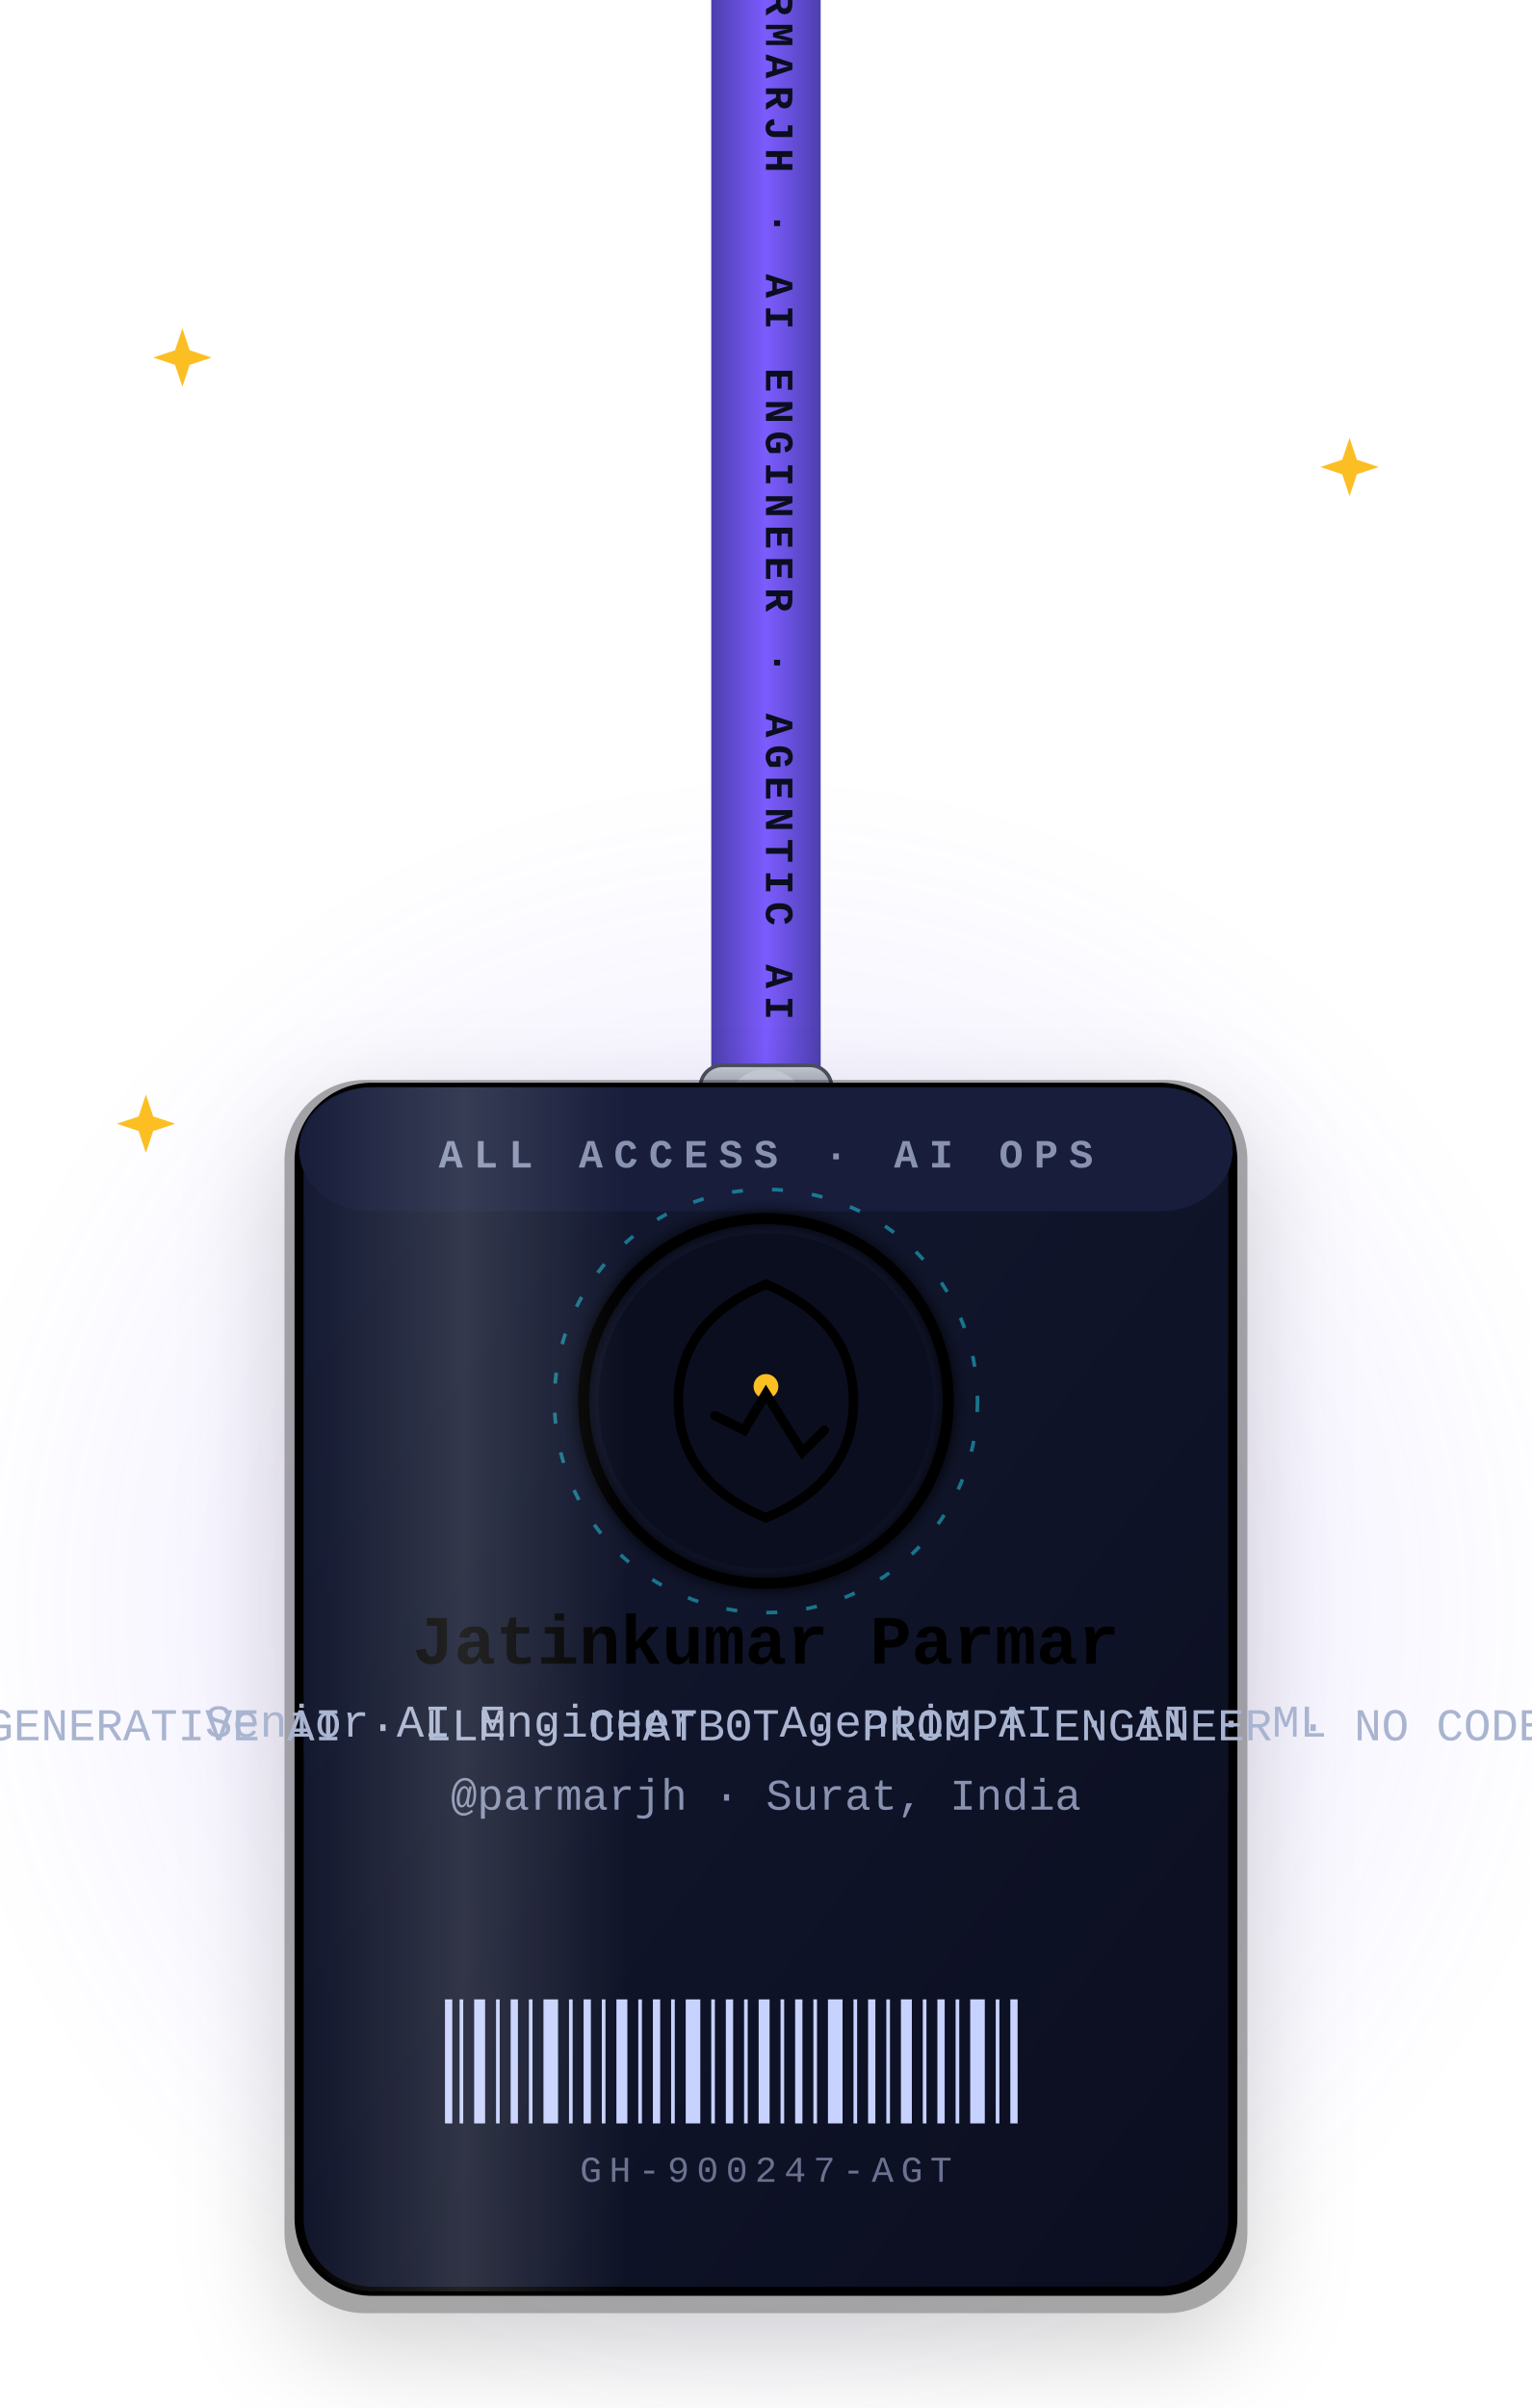
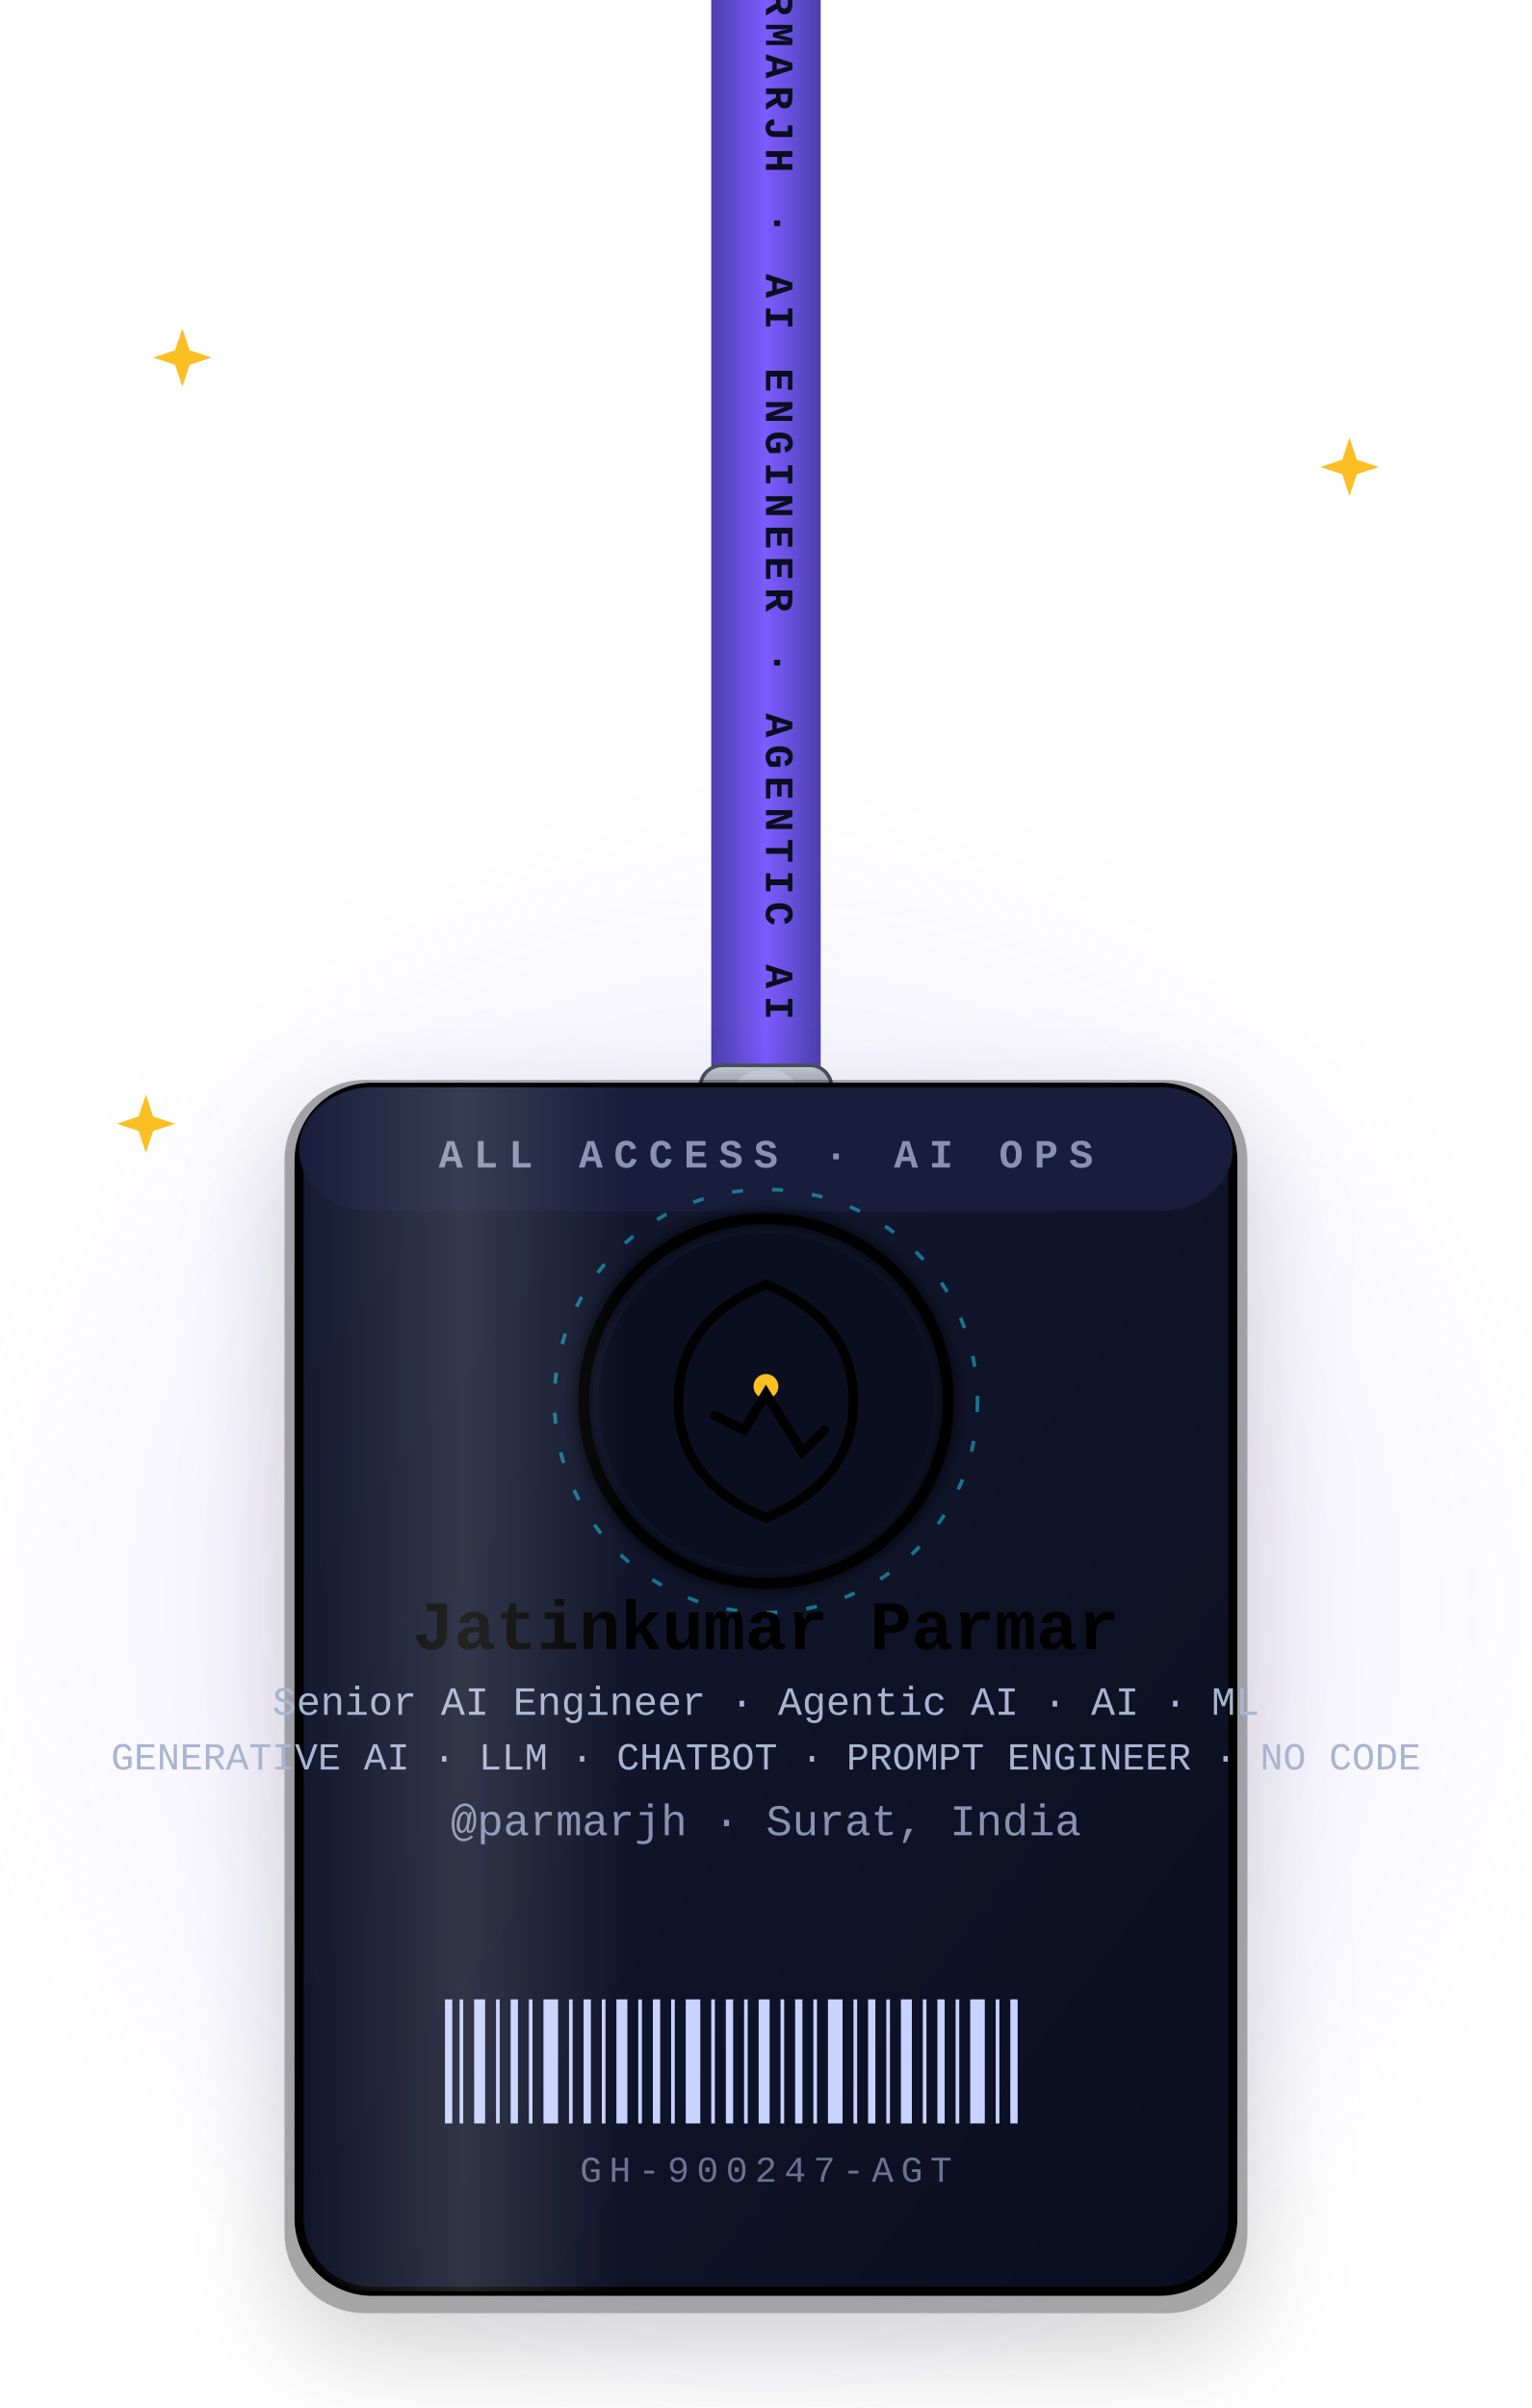
<svg xmlns="http://www.w3.org/2000/svg" viewBox="0 0 420 660" width="420" height="660" role="img" aria-label="Jatinkumar Parmar ID card lanyard">
  <defs>
    <style type="text/css">
text{font-family:'SFMono-Regular',Consolas,'Liberation Mono',Menlo,monospace}
@keyframes settle{0%{transform:rotate(0deg) translateY(-660px)}18%{transform:rotate(0deg) translateY(0)}30%{transform:rotate(12deg)}46%{transform:rotate(-9deg)}62%{transform:rotate(6deg)}78%{transform:rotate(-3.5deg)}92%{transform:rotate(1.5deg)}100%{transform:rotate(0deg)}}
@keyframes sway{0%,100%{transform:rotate(-3deg)}50%{transform:rotate(3deg)}}
@keyframes cardWobble{0%,100%{transform:rotate(1.5deg)}50%{transform:rotate(-1.5deg)}}
@keyframes shine{0%{transform:translateX(-340px) skewX(-18deg)}55%,100%{transform:translateX(420px) skewX(-18deg)}}
@keyframes twinkle{0%,100%{opacity:0;transform:scale(.4)}50%{opacity:1;transform:scale(1)}}
@keyframes pulse{0%,100%{transform:scale(1);opacity:.7}50%{transform:scale(1.2);opacity:1}}
@keyframes fadeIn{from{opacity:0}to{opacity:1}}
@keyframes spin{from{transform:rotate(0deg)}to{transform:rotate(360deg)}}
.settle{transform-origin:210px 6px;animation:settle 3.4s cubic-bezier(.34,1.1,.5,1) forwards}
.sway{transform-origin:210px 6px;animation:sway 4.2s ease-in-out 3.4s infinite}
.wob{transform-origin:210px 300px;animation:cardWobble 4.2s ease-in-out 3.4s infinite}
.shine{animation:shine 4.5s ease-in-out 3.6s infinite}
.tw{transform-box:fill-box;transform-origin:center;animation:twinkle 2.8s ease-in-out infinite}
.pl{transform-box:fill-box;transform-origin:center;animation:pulse 2.6s ease-in-out infinite}
.spin{transform-box:fill-box;transform-origin:center;animation:spin 12s linear infinite}
</style>
    <linearGradient id="strapg" x1="0" y1="0" x2="1" y2="0">
      <stop offset="0%" stop-color="#4c3fae" />
      <stop offset="50%" stop-color="#7c5cff" />
      <stop offset="100%" stop-color="#4c3fae" />
    </linearGradient>
    <linearGradient id="cardg" x1="0" y1="0" x2="1" y2="1">
      <stop offset="0%" stop-color="#141a33" />
      <stop offset="100%" stop-color="#0b0e1f" />
    </linearGradient>
    <linearGradient id="cardborder" x1="0" y1="0" x2="1" y2="1">
      <stop offset="0%">
        <animate attributeName="stop-color" values="#22d3ee;#7c5cff;#fbbf24;#22d3ee" dur="6s" repeatCount="indefinite" />
      </stop>
      <stop offset="100%">
        <animate attributeName="stop-color" values="#fbbf24;#22d3ee;#7c5cff;#fbbf24" dur="6s" repeatCount="indefinite" />
      </stop>
    </linearGradient>
    <linearGradient id="metal" x1="0" y1="0" x2="0" y2="1">
      <stop offset="0%" stop-color="#c8ccd6" />
      <stop offset="45%" stop-color="#8a90a0" />
      <stop offset="55%" stop-color="#6a7080" />
      <stop offset="100%" stop-color="#9aa0b0" />
    </linearGradient>
    <linearGradient id="shineg" x1="0" y1="0" x2="1" y2="0">
      <stop offset="0%" stop-color="#fff" stop-opacity="0" />
      <stop offset="50%" stop-color="#fff" stop-opacity=".14" />
      <stop offset="100%" stop-color="#fff" stop-opacity="0" />
    </linearGradient>
    <linearGradient id="nameg2" x1="0" y1="0" x2="1" y2="0">
      <stop offset="0%">
        <animate attributeName="stop-color" values="#22d3ee;#7c5cff;#22d3ee" dur="5s" repeatCount="indefinite" />
      </stop>
      <stop offset="100%">
        <animate attributeName="stop-color" values="#7c5cff;#22d3ee;#7c5cff" dur="5s" repeatCount="indefinite" />
      </stop>
    </linearGradient>
    <radialGradient id="lglow">
      <stop offset="0%" stop-color="#7c5cff" stop-opacity=".18" />
      <stop offset="100%" stop-color="#7c5cff" stop-opacity="0" />
    </radialGradient>
    <filter id="glow2">
      <feGaussianBlur stdDeviation="2" result="b" />
      <feMerge>
        <feMergeNode in="b" />
        <feMergeNode in="SourceGraphic" />
      </feMerge>
    </filter>
    <filter id="cardShadow" x="-30%" y="-30%" width="160%" height="160%">
      <feDropShadow dx="0" dy="10" stdDeviation="14" flood-color="#000" flood-opacity=".5" />
    </filter>
    <clipPath id="cardclip">
      <rect x="82" y="298" width="256" height="330" rx="20" />
    </clipPath>
    <clipPath id="avatarclip">
      <circle cx="210" cy="384" r="46" />
    </clipPath>
  </defs>
  <circle cx="210" cy="440" r="230" fill="url(#lglow)">
    <animate attributeName="r" values="230;250;230" dur="5s" repeatCount="indefinite" />
  </circle>
  <g fill="#fbbf24">
    <path class="tw" style="animation-delay:.4s" d="M50,90 l2,6 6,2 -6,2 -2,6 -2,-6 -6,-2 6,-2 z" />
    <path class="tw" style="animation-delay:1.2s" d="M370,120 l2,6 6,2 -6,2 -2,6 -2,-6 -6,-2 6,-2 z" />
    <path class="tw" style="animation-delay:.8s" d="M40,300 l2,6 6,2 -6,2 -2,6 -2,-6 -6,-2 6,-2 z" />
  </g>
  <g class="settle">
    <g class="sway">
      <path d="M195,-40 L195,300 L225,300 L225,-40 Z" fill="url(#strapg)" />
      <text x="210" y="130" font-size="11" font-weight="700" fill="#0b0e1f" text-anchor="middle" transform="rotate(90,210,130)" letter-spacing="2">PARMARJH · AI ENGINEER · AGENTIC AI </text>
      <rect x="192" y="292" width="36" height="20" rx="6" fill="url(#metal)" stroke="#4a4f5c" />
      <circle cx="210" cy="304" r="9" fill="none" stroke="url(#metal)" stroke-width="4" />
      <g class="wob">
        <rect x="78" y="296" width="264" height="338" rx="22" fill="#000" opacity=".35" filter="url(#cardShadow)" />
        <rect x="82" y="298" width="256" height="330" rx="20" fill="url(#cardg)" stroke="url(#cardborder)" stroke-width="2.5" />
        <rect x="82" y="298" width="256" height="34" rx="20" fill="#171d3a" />
        <text x="210" y="320" text-anchor="middle" font-size="11" font-weight="700" fill="#8892b0" letter-spacing="3">ALL ACCESS · AI OPS </text>
        <circle cx="210" cy="384" r="50" fill="none" stroke="url(#ringg2)" stroke-width="3" filter="url(#glow2)" />
        <circle class="spin" cx="210" cy="384" r="58" fill="none" stroke="#22d3ee" stroke-width="1" stroke-dasharray="3 8" opacity=".5" />
        <linearGradient id="ringg2" x1="0" y1="0" x2="1" y2="1">
          <stop offset="0%">
            <animate attributeName="stop-color" values="#22d3ee;#7c5cff;#fbbf24;#22d3ee" dur="6s" repeatCount="indefinite" />
          </stop>
          <stop offset="100%">
            <animate attributeName="stop-color" values="#fbbf24;#22d3ee;#7c5cff;#fbbf24" dur="6s" repeatCount="indefinite" />
          </stop>
        </linearGradient>
        <g clip-path="url(#avatarclip)">
          <rect x="164" y="338" width="92" height="92" fill="#0b0e1f" />
          <g class="pl" fill="none" stroke="url(#ringg2)" stroke-width="2.6" stroke-linecap="round">
            <path d="M210,352 Q234,362 234,384 Q234,406 210,416 Q186,406 186,384 Q186,362 210,352 Z" />
            <circle cx="210" cy="380" r="3.4" fill="#fbbf24" stroke="none" />
            <path d="M196,388 L204,392 L210,382 L220,398 L226,392" />
          </g>
        </g>
-         <text x="210" y="456" text-anchor="middle" font-size="19" font-weight="800" fill="url(#nameg2)">Jatinkumar Parmar</text>
-         <text x="210" y="476" text-anchor="middle" font-size="12.5" fill="#a9b4d0">Senior AI Engineer · Agentic AI · AI · ML  </text>
-         <text x="210" y="477" text-anchor="middle" font-size="12.5" fill="#a9b4d0">GENERATIVE AI · LLM · CHATBOT · PROMPT ENGINEER · NO CODE </text>
-         <text x="210" y="496" text-anchor="middle" font-size="12" fill="#8892b0">@parmarjh · Surat, India</text>
+         <text x="210" y="452" text-anchor="middle" font-size="19" font-weight="800" fill="url(#nameg2)">Jatinkumar Parmar</text>
+         <text x="210" y="470" text-anchor="middle" font-size="11" fill="#a9b4d0">Senior AI Engineer · Agentic AI · AI · ML</text>
+         <text x="210" y="485" text-anchor="middle" font-size="10.5" fill="#a9b4d0">GENERATIVE AI · LLM · CHATBOT · PROMPT ENGINEER · NO CODE</text>
+         <text x="210" y="503" text-anchor="middle" font-size="12" fill="#8892b0">@parmarjh · Surat, India</text>
        <g transform="translate(122,548)" fill="#c7d2fe">
          <rect x="0" y="0" width="2" height="34" />
          <rect x="4" y="0" width="1" height="34" />
          <rect x="8" y="0" width="3" height="34" />
          <rect x="14" y="0" width="1" height="34" />
          <rect x="18" y="0" width="2" height="34" />
          <rect x="23" y="0" width="1" height="34" />
          <rect x="27" y="0" width="4" height="34" />
          <rect x="34" y="0" width="1" height="34" />
          <rect x="38" y="0" width="2" height="34" />
          <rect x="43" y="0" width="1" height="34" />
          <rect x="47" y="0" width="3" height="34" />
          <rect x="53" y="0" width="1" height="34" />
          <rect x="57" y="0" width="2" height="34" />
          <rect x="62" y="0" width="1" height="34" />
          <rect x="66" y="0" width="4" height="34" />
          <rect x="73" y="0" width="1" height="34" />
          <rect x="77" y="0" width="2" height="34" />
          <rect x="82" y="0" width="1" height="34" />
          <rect x="86" y="0" width="3" height="34" />
          <rect x="92" y="0" width="1" height="34" />
          <rect x="96" y="0" width="2" height="34" />
          <rect x="101" y="0" width="1" height="34" />
          <rect x="105" y="0" width="4" height="34" />
          <rect x="112" y="0" width="1" height="34" />
          <rect x="116" y="0" width="2" height="34" />
          <rect x="121" y="0" width="1" height="34" />
          <rect x="125" y="0" width="3" height="34" />
          <rect x="131" y="0" width="1" height="34" />
          <rect x="135" y="0" width="2" height="34" />
          <rect x="140" y="0" width="1" height="34" />
          <rect x="144" y="0" width="4" height="34" />
          <rect x="151" y="0" width="1" height="34" />
          <rect x="155" y="0" width="2" height="34" />
        </g>
        <text x="210" y="598" text-anchor="middle" font-size="10" fill="#6b7290" letter-spacing="2">GH-900247-AGT</text>
        <g clip-path="url(#cardclip)">
          <rect class="shine" x="82" y="298" width="90" height="330" fill="url(#shineg)" />
        </g>
      </g>
    </g>
  </g>
</svg>
